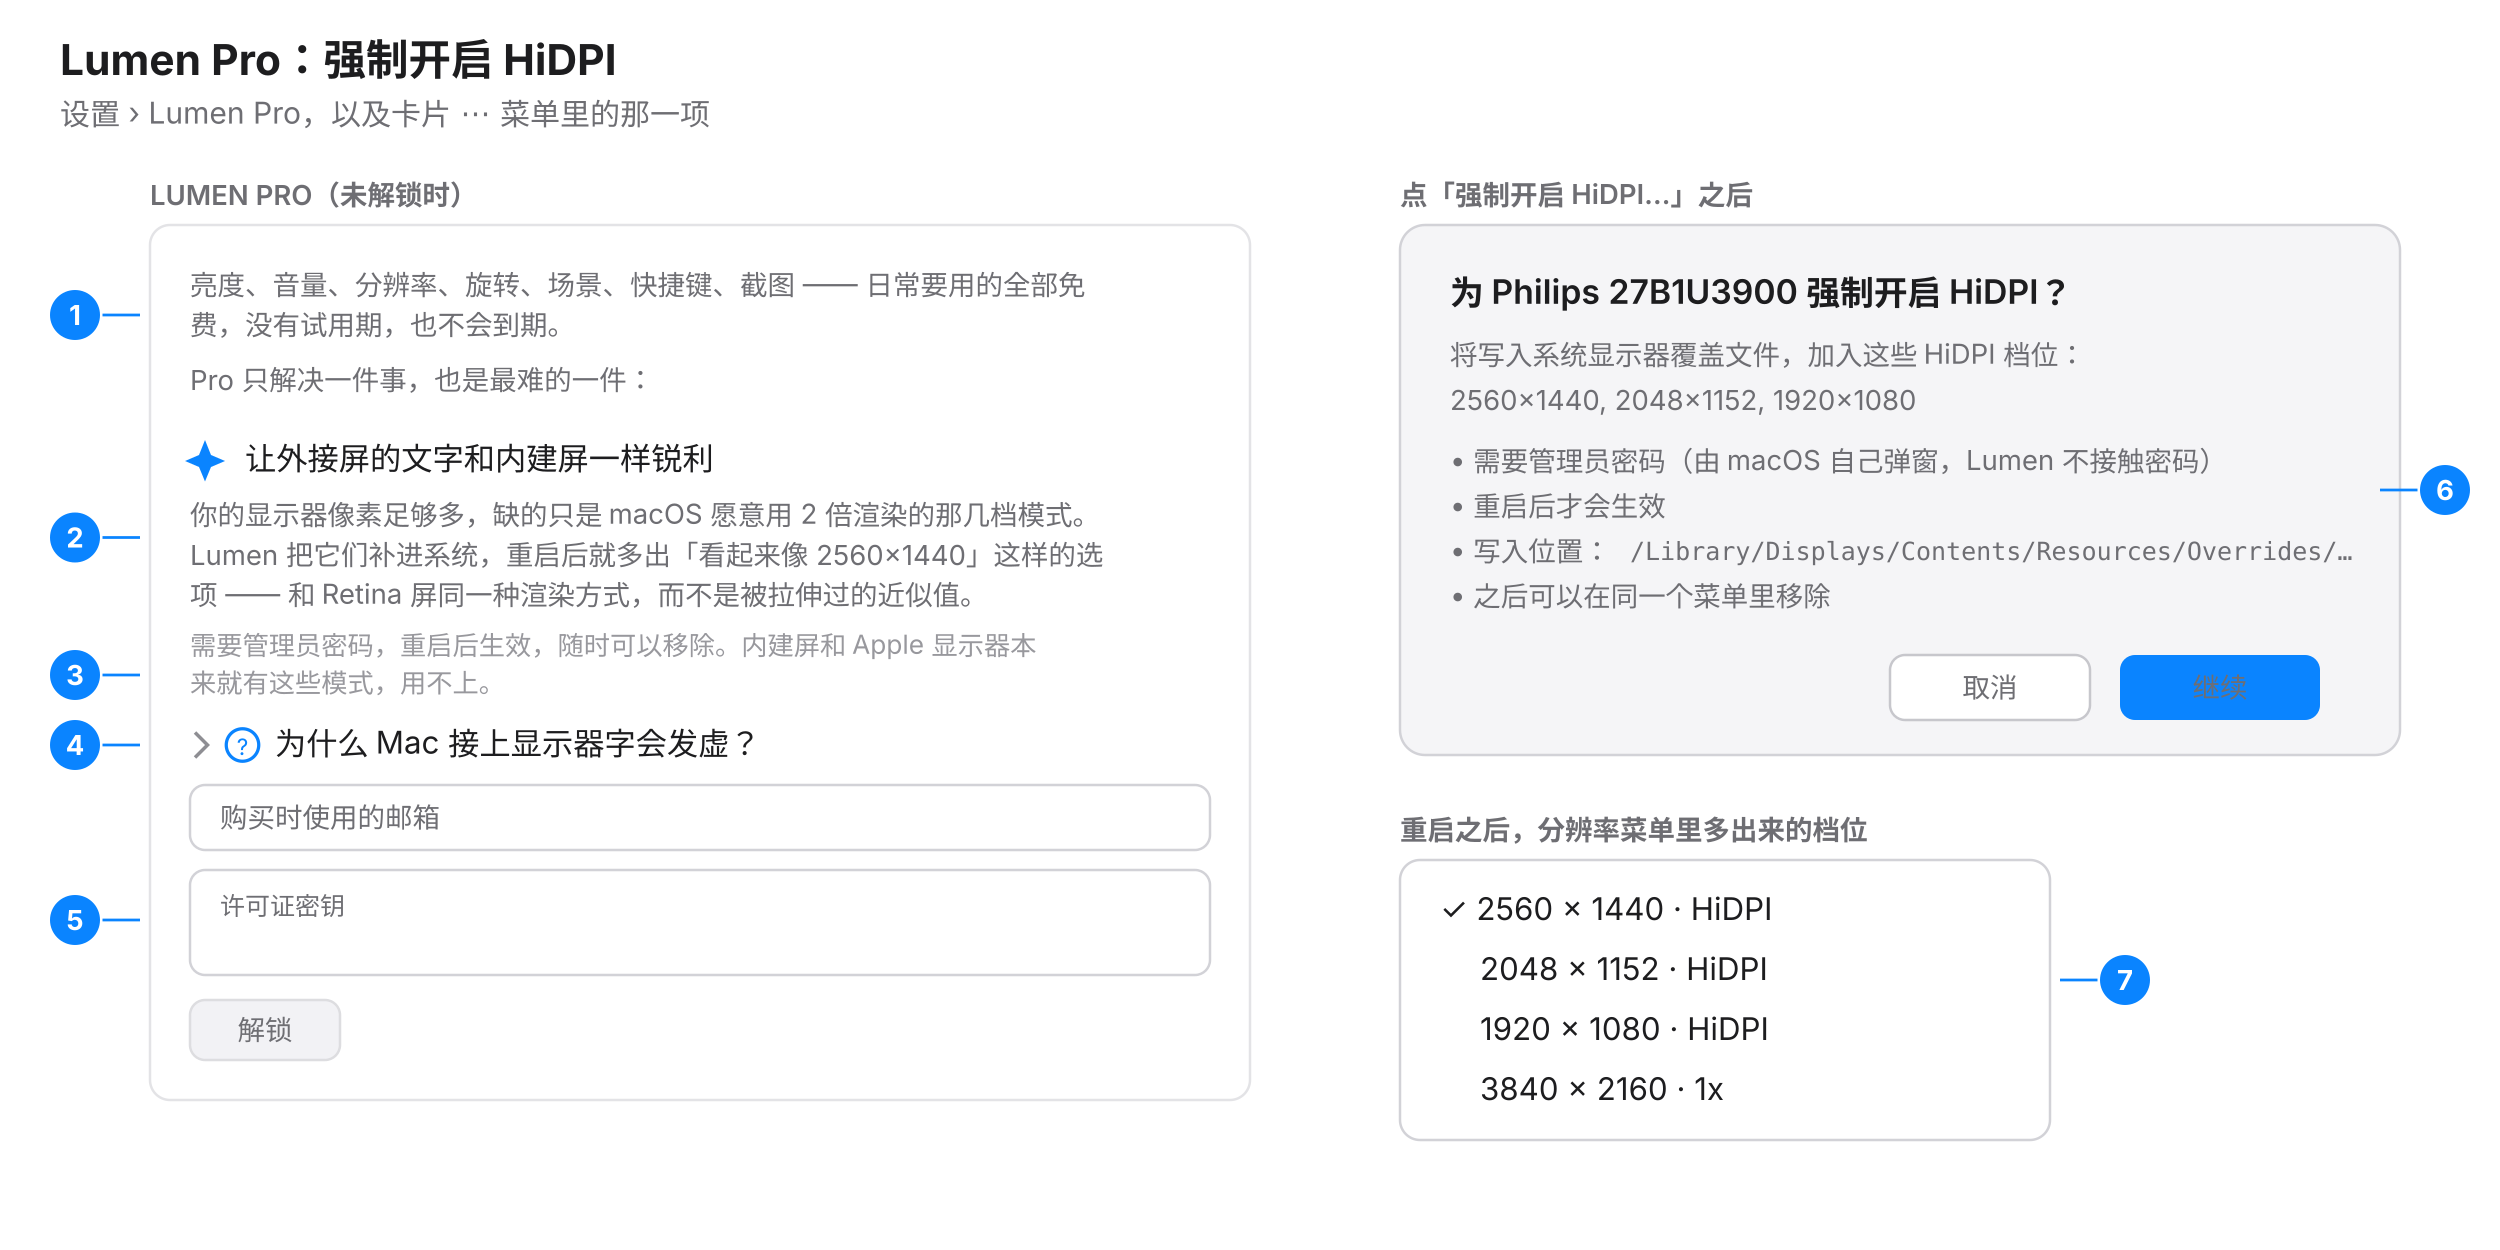
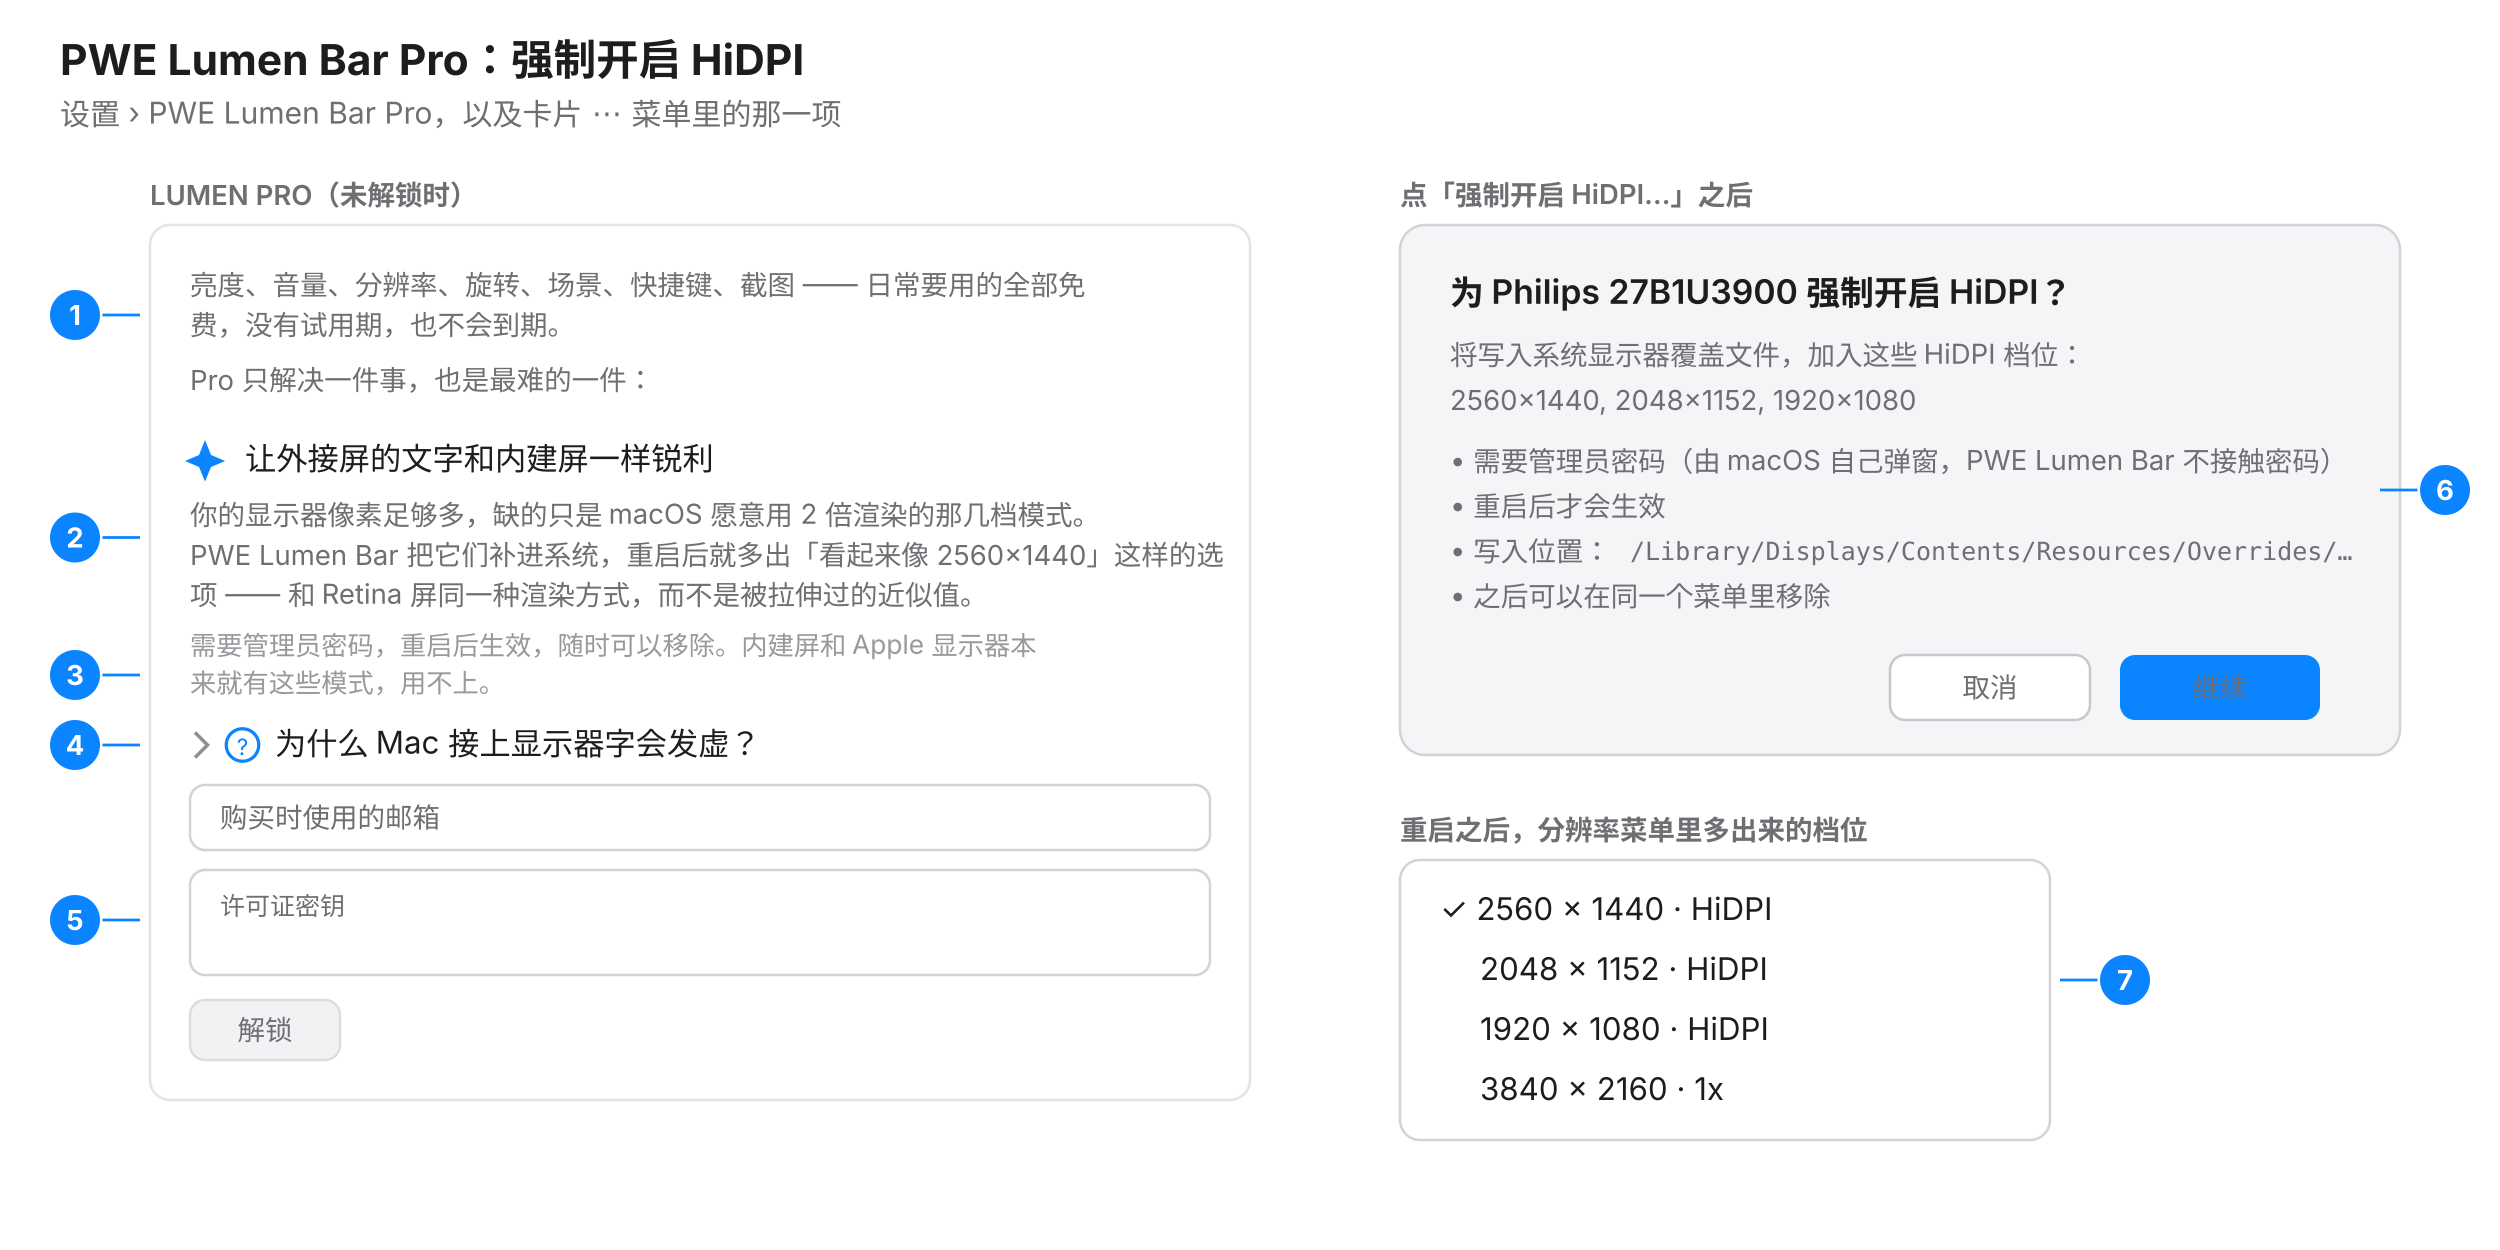
<svg xmlns="http://www.w3.org/2000/svg" viewBox="0 0 1000 500" font-family="-apple-system, BlinkMacSystemFont, 'SF Pro Text', system-ui, sans-serif">
  <style>
    text { font-family: -apple-system, BlinkMacSystemFont, 'SF Pro Text', system-ui, sans-serif; }
    .h1 { font-size: 17px; font-weight: 700; fill: #1D1D1F; }
    .sub { font-size: 12px; fill: #6E6E73; }
    .sec { font-size: 11px; font-weight: 600; fill: #6E6E73; }
    .t { font-size: 12.5px; fill: #1D1D1F; }
    .tm { font-size: 12.5px; font-weight: 500; fill: #1D1D1F; }
    .tb { font-size: 13.5px; font-weight: 600; fill: #1D1D1F; }
    .ts { font-size: 11px; fill: #6E6E73; }
    .tt { font-size: 10.5px; fill: #98989D; }
    .mono { font-family: ui-monospace, 'SF Mono', Menlo, monospace; font-size: 10px; fill: #6E6E73; }
    .num { font-size: 11px; font-weight: 700; fill: #FFFFFF; }
    .lead { stroke: #0A84FF; stroke-width: 1.1; fill: none; }
  </style>
  <rect width="1000" height="500" fill="#FFFFFF" />
-   <text x="24" y="30" class="h1">Lumen Pro：强制开启 HiDPI</text>
-   <text x="24" y="50" class="sub">设置 › Lumen Pro，以及卡片 ⋯ 菜单里的那一项</text>
+   <text x="24" y="30" class="h1">PWE Lumen Bar Pro：强制开启 HiDPI</text>
+   <text x="24" y="50" class="sub">设置 › PWE Lumen Bar Pro，以及卡片 ⋯ 菜单里的那一项</text>
  <text x="60" y="82" class="sec">LUMEN PRO（未解锁时）</text>
  <rect x="60" y="90" width="440" height="350" rx="8" fill="#FFFFFF" stroke="#E3E3E6" />
  <text x="76" y="118" class="ts">亮度、音量、分辨率、旋转、场景、快捷键、截图 —— 日常要用的全部免</text>
  <text x="76" y="134" class="ts">费，没有试用期，也不会到期。</text>
  <text x="76" y="156" class="ts">Pro 只解决一件事，也是最难的一件：</text>
  <path d="M 82 176 L 84.4 182 L 90 184.4 L 84.4 186.8 L 82 192.6 L 79.6 186.8 L 74 184.4 L 79.6 182 Z" fill="#0A84FF" />
  <text x="98" y="188" class="tm">让外接屏的文字和内建屏一样锐利</text>
  <text x="76" y="210" class="ts">你的显示器像素足够多，缺的只是 macOS 愿意用 2 倍渲染的那几档模式。</text>
-   <text x="76" y="226" class="ts">Lumen 把它们补进系统，重启后就多出「看起来像 2560×1440」这样的选</text>
+   <text x="76" y="226" class="ts">PWE Lumen Bar 把它们补进系统，重启后就多出「看起来像 2560×1440」这样的选</text>
  <text x="76" y="242" class="ts">项 —— 和 Retina 屏同一种渲染方式，而不是被拉伸过的近似值。</text>
  <text x="76" y="262" class="tt">需要管理员密码，重启后生效，随时可以移除。内建屏和 Apple 显示器本</text>
  <text x="76" y="277" class="tt">来就有这些模式，用不上。</text>
  <path d="M 78 293 L 83 298 L 78 303" fill="none" stroke="#8E8E93" stroke-width="1.4" />
  <circle cx="97" cy="298" r="6.5" fill="none" stroke="#0A84FF" stroke-width="1.3" />
  <text x="97" y="302" text-anchor="middle" style="font-size:9px" fill="#0A84FF">?</text>
  <text x="110" y="302" class="t">为什么 Mac 接上显示器字会发虚？</text>
  <rect x="76" y="314" width="408" height="26" rx="6" fill="#FFFFFF" stroke="#D2D2D7" />
  <text x="88" y="331" class="ts" fill="#A1A1A6">购买时使用的邮箱</text>
  <rect x="76" y="348" width="408" height="42" rx="6" fill="#FFFFFF" stroke="#D2D2D7" />
  <text x="88" y="366" class="mono" fill="#A1A1A6">许可证密钥</text>
  <rect x="76" y="400" width="60" height="24" rx="6" fill="#F2F2F5" stroke="#DDDDE0" />
  <text x="106" y="416" text-anchor="middle" class="ts" fill="#B0B0B5">解锁</text>
  <text x="560" y="82" class="sec">点「强制开启 HiDPI…」之后</text>
  <rect x="560" y="90" width="400" height="212" rx="10" fill="#F5F5F7" stroke="#D2D2D7" />
  <text x="580" y="122" class="tb">为 Philips 27B1U3900 强制开启 HiDPI？</text>
  <text x="580" y="146" class="ts">将写入系统显示器覆盖文件，加入这些 HiDPI 档位：</text>
  <text x="580" y="164" class="ts" fill="#1D1D1F">2560×1440, 2048×1152, 1920×1080</text>
-   <text x="580" y="188" class="ts">• 需要管理员密码（由 macOS 自己弹窗，Lumen 不接触密码）</text>
+   <text x="580" y="188" class="ts">• 需要管理员密码（由 macOS 自己弹窗，PWE Lumen Bar 不接触密码）</text>
  <text x="580" y="206" class="ts">• 重启后才会生效</text>
  <text x="580" y="224" class="ts">• 写入位置：</text>
  <text x="652" y="224" class="mono">/Library/Displays/Contents/Resources/Overrides/…</text>
  <text x="580" y="242" class="ts">• 之后可以在同一个菜单里移除</text>
  <rect x="756" y="262" width="80" height="26" rx="6" fill="#FFFFFF" stroke="#C7C7CC" />
  <text x="796" y="279" text-anchor="middle" class="ts" fill="#1D1D1F">取消</text>
  <rect x="848" y="262" width="80" height="26" rx="6" fill="#0A84FF" />
  <text x="888" y="279" text-anchor="middle" class="ts" fill="#FFFFFF">继续</text>
  <text x="560" y="336" class="sec">重启之后，分辨率菜单里多出来的档位</text>
  <rect x="560" y="344" width="260" height="112" rx="8" fill="#FFFFFF" stroke="#D2D2D7" />
  <text x="576" y="368" class="t">✓  2560 × 1440  ·  HiDPI</text>
  <text x="592" y="392" class="t">2048 × 1152  ·  HiDPI</text>
  <text x="592" y="416" class="t">1920 × 1080  ·  HiDPI</text>
  <text x="592" y="440" class="t" fill="#6E6E73">3840 × 2160  ·  1x</text>
  <circle cx="30" cy="126" r="10" fill="#0A84FF" />
  <text x="30" y="130" text-anchor="middle" class="num">1</text>
  <path class="lead" d="M 41 126 L 56 126" />
  <circle cx="30" cy="215" r="10" fill="#0A84FF" />
  <text x="30" y="219" text-anchor="middle" class="num">2</text>
  <path class="lead" d="M 41 215 L 56 215" />
  <circle cx="30" cy="270" r="10" fill="#0A84FF" />
  <text x="30" y="274" text-anchor="middle" class="num">3</text>
  <path class="lead" d="M 41 270 L 56 270" />
  <circle cx="30" cy="298" r="10" fill="#0A84FF" />
  <text x="30" y="302" text-anchor="middle" class="num">4</text>
  <path class="lead" d="M 41 298 L 56 298" />
  <circle cx="30" cy="368" r="10" fill="#0A84FF" />
  <text x="30" y="372" text-anchor="middle" class="num">5</text>
  <path class="lead" d="M 41 368 L 56 368" />
  <circle cx="978" cy="196" r="10" fill="#0A84FF" />
  <text x="978" y="200" text-anchor="middle" class="num">6</text>
  <path class="lead" d="M 967 196 L 952 196" />
  <circle cx="850" cy="392" r="10" fill="#0A84FF" />
  <text x="850" y="396" text-anchor="middle" class="num">7</text>
  <path class="lead" d="M 839 392 L 824 392" />
</svg>
